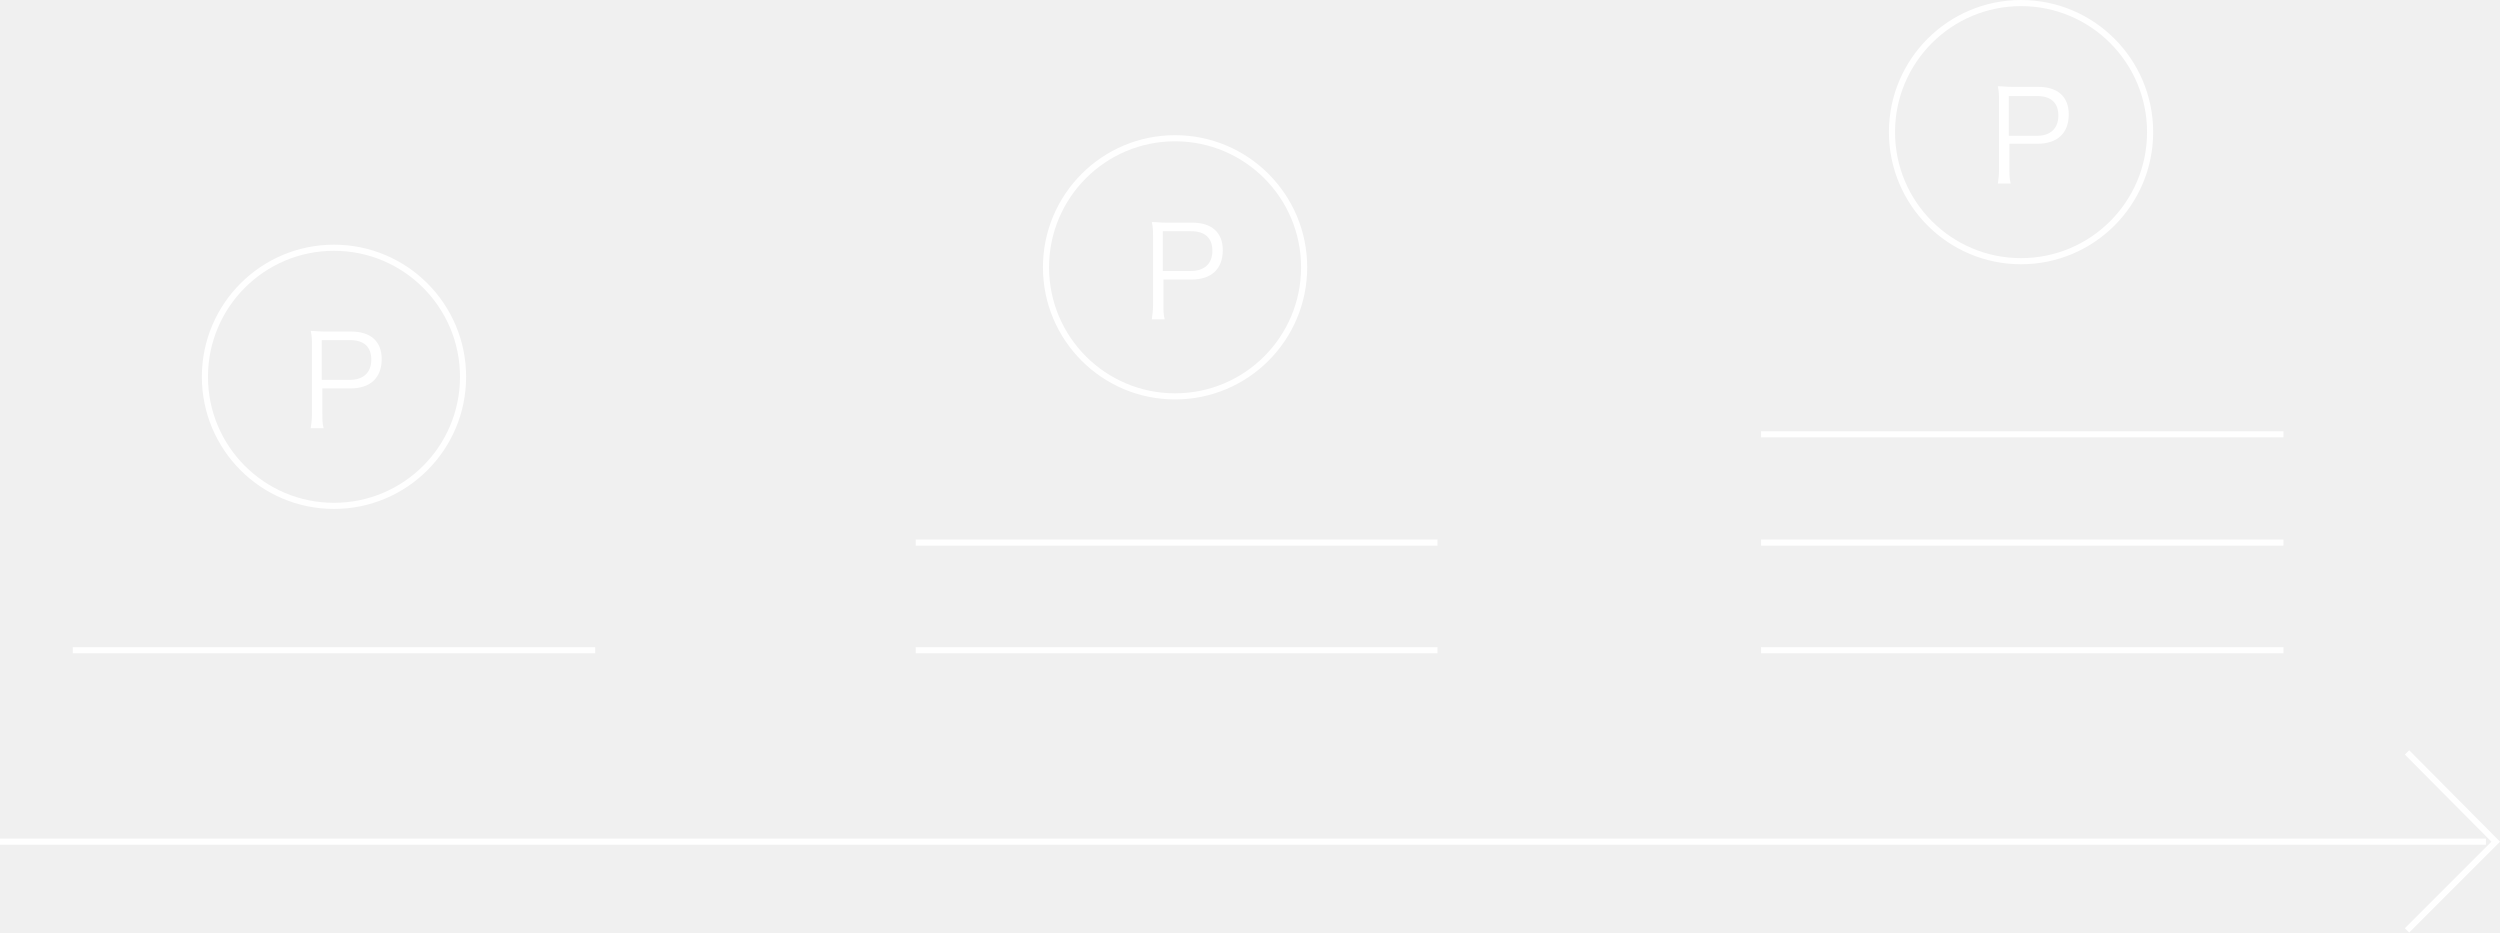
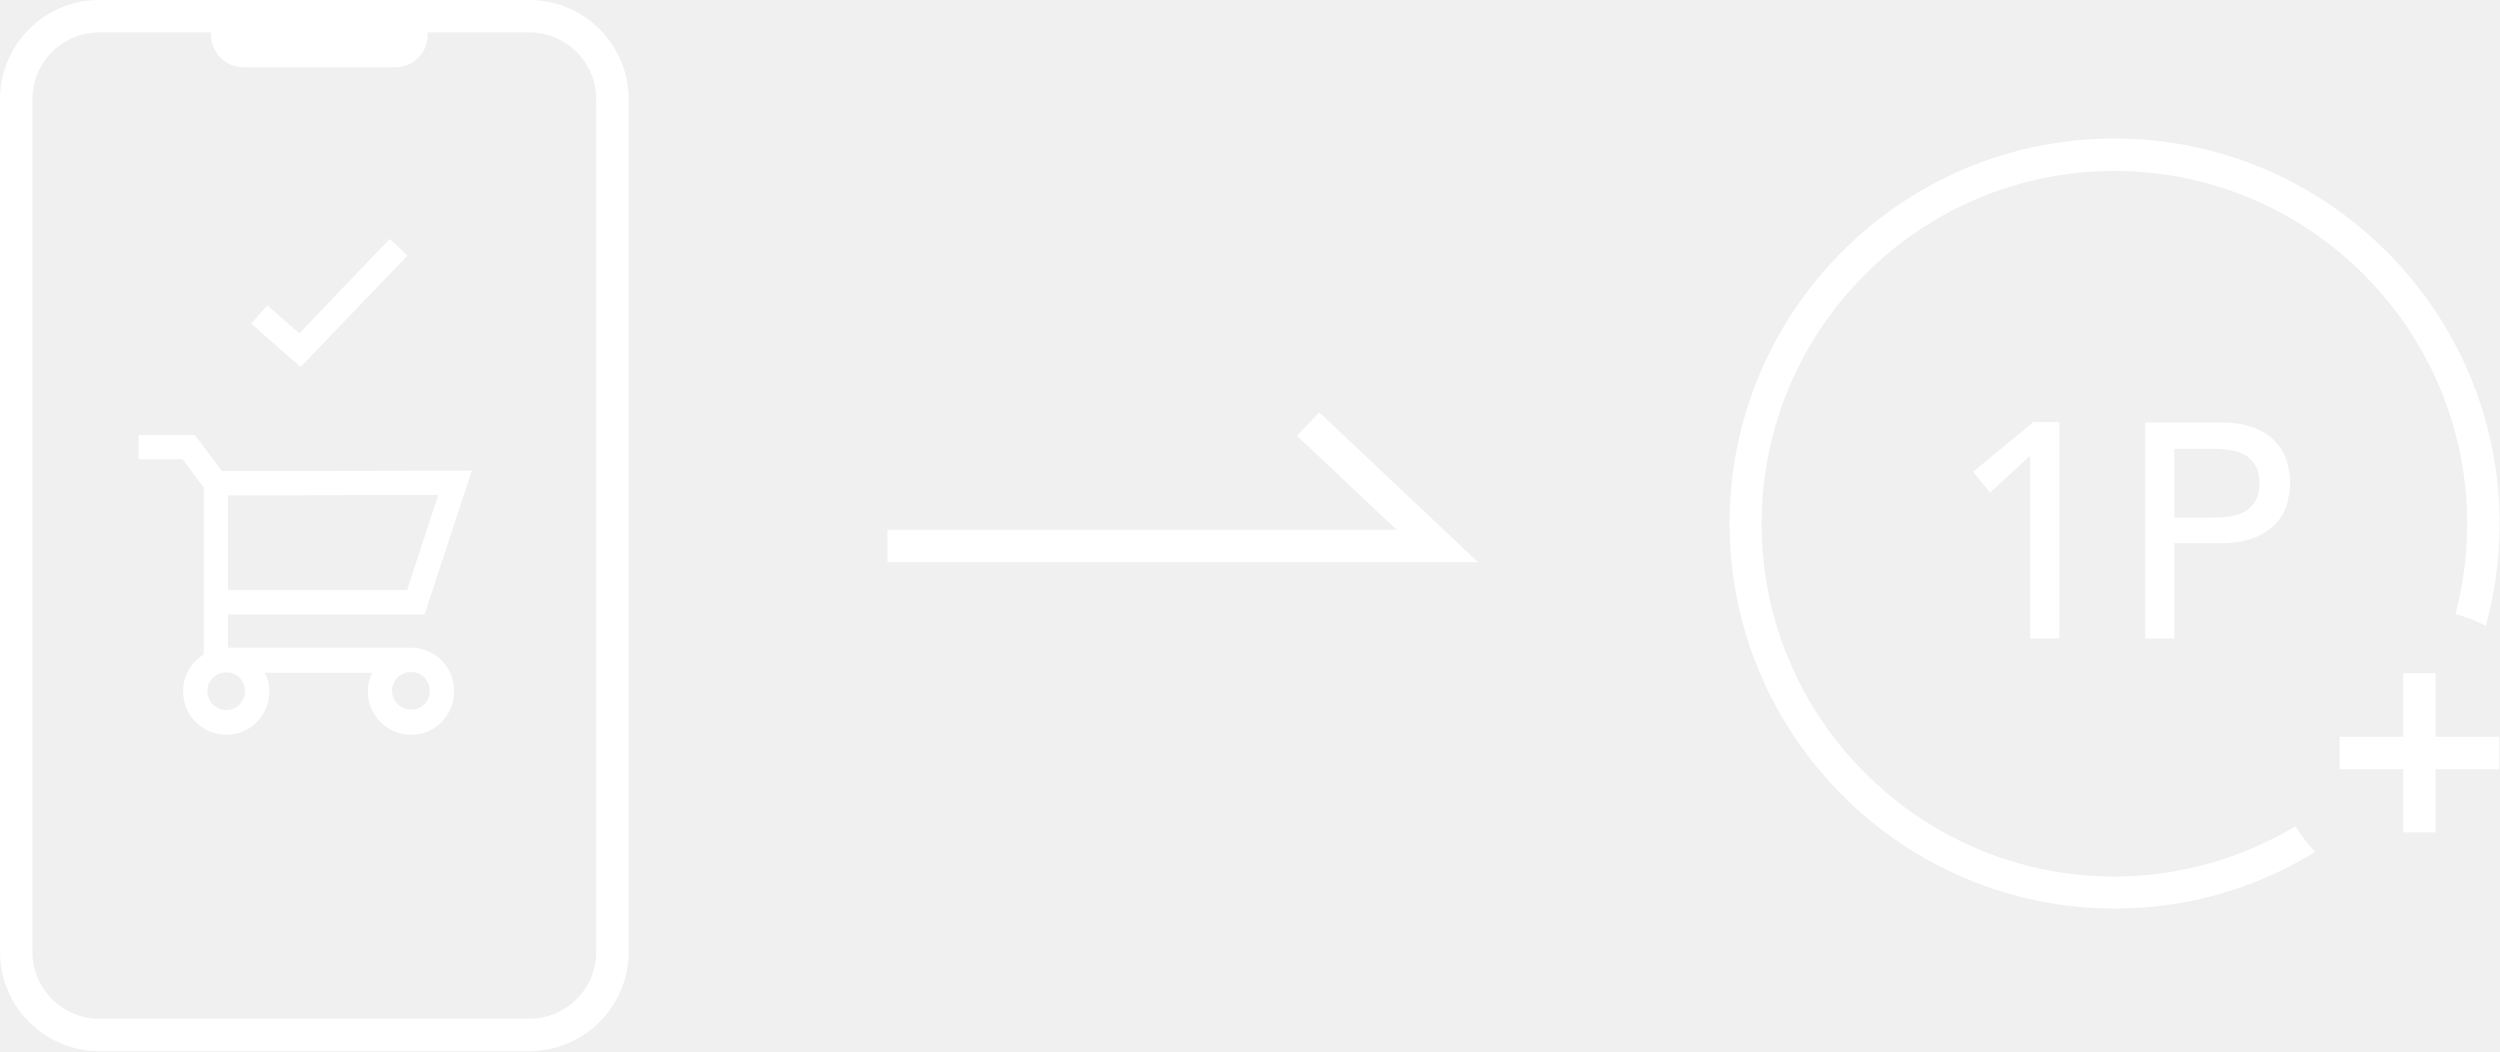
- <svg xmlns="http://www.w3.org/2000/svg" version="1.1" id="レイヤー_1" x="0px" y="0px" viewBox="0 0 408.7 152.5" style="enable-background:new 0 0 408.7 152.5;" xml:space="preserve">
+ <svg xmlns="http://www.w3.org/2000/svg" version="1.1" id="レイヤー_1" x="0px" y="0px" width="617.2px" height="259.5px" viewBox="0 0 617.2 259.5" style="enable-background:new 0 0 617.2 259.5;" xml:space="preserve">
  <style type="text/css">
- 	.st0{enable-background:new    ;}
- 	.st1{fill:#FFFFFF;}
- 	.st2{fill:none;stroke:#FFFFFF;stroke-miterlimit:10;}
+ 	.st0{fill:#FFFFFF;}
</style>
  <g id="app_x5F_tutorial">
</g>
-   <g class="st0">
-     <path class="st1" d="M50.8,70c0.1-0.8,0.2-1.4,0.2-2.3V56.5c0-0.9,0-1.5-0.2-2.4c0.8,0,1.3,0.1,2.3,0.1h4.3c3.2,0,5,1.6,5,4.5   c0,3.1-1.9,4.8-5.1,4.8h-4.6v4.1c0,1,0,1.6,0.2,2.4H50.8z M57.2,62.1c2.2,0,3.5-1.2,3.5-3.3c0-2.1-1.2-3.2-3.5-3.2h-4.6v6.5H57.2z" />
+   <g>
+     <g>
+       <path class="st0" d="M566.7,204c-13.1,7.8-28.4,12.4-44.7,12.4c-48,0-87.1-39.1-87.1-87.1c0-48,39.1-87.1,87.1-87.1    s87.1,39.1,87.1,87.1c0,7.7-1,15.1-2.9,22.3c2.6,0.7,5.1,1.7,7.5,2.9c2.2-8,3.4-16.5,3.4-25.2c0-52.4-42.7-95.1-95.1-95.1    S427,76.8,427,129.2c0,52.4,42.7,95.1,95.1,95.1c18.1,0,35.1-5.1,49.5-14C569.7,208.4,568.1,206.3,566.7,204z" />
+       <polygon class="st0" points="617,181.9 601.3,181.9 601.3,166.2 593.3,166.2 593.3,181.9 577.6,181.9 577.6,189.9 593.3,189.9     593.3,205.5 601.3,205.5 601.3,189.9 617,189.9   " />
+     </g>
+     <g>
+       <g>
+         <path class="st0" d="M501.1,112.6l-9.8,9l-4.2-5.1l14.9-12.3h6.4v53.4h-7.2V112.6z" />
+         <path class="st0" d="M529.5,104.3h18.8c3.4,0,6.2,0.5,8.4,1.4c2.2,0.9,4,2.1,5.2,3.5c1.3,1.4,2.2,3,2.7,4.8     c0.5,1.8,0.8,3.5,0.8,5.2c0,1.7-0.3,3.4-0.8,5.2c-0.5,1.8-1.4,3.4-2.7,4.8c-1.3,1.4-3,2.6-5.2,3.5c-2.2,0.9-5,1.4-8.4,1.4h-11.5     v23.5h-7.2V104.3z M536.8,127.8h9.5c1.4,0,2.8-0.1,4.2-0.3c1.4-0.2,2.6-0.6,3.7-1.2s1.9-1.5,2.6-2.6c0.7-1.1,1-2.6,1-4.4     c0-1.8-0.3-3.3-1-4.4c-0.7-1.1-1.5-2-2.6-2.6c-1.1-0.6-2.3-1-3.7-1.2c-1.4-0.2-2.8-0.3-4.2-0.3h-9.5V127.8z" />
+       </g>
+     </g>
+     <polygon class="st0" points="364.9,138.8 219.1,138.8 219.1,130.8 344.8,130.8 320.2,107.6 325.7,101.8  " />
+     <g>
+       <path class="st0" d="M130.7,0H24.5C11,0,0,11,0,24.5V235c0,13.5,11,24.5,24.5,24.5h106.2c13.5,0,24.5-11,24.5-24.5V24.5    C155.2,11,144.2,0,130.7,0z M147.2,235c0,9.1-7.4,16.5-16.5,16.5H24.5C15.4,251.5,8,244.1,8,235V24.5C8,15.4,15.4,8,24.5,8h27.6    v0.6c0,4.4,3.6,8,8,8h37.5c4.4,0,8-3.6,8-8V8h25.1c9.1,0,16.5,7.4,16.5,16.5V235z" />
+       <g>
+         <path class="st0" d="M101.8,159.9L101.8,159.9l-45.5,0v-8.2h48.5l11.7-35.5l-61.7,0.1l-6.7-8.9H34.2v6h10.9l5.2,7v28.4v3v9.8     c-3.1,1.9-5.1,5.2-5.1,9.1c0,5.9,4.8,10.7,10.7,10.7s10.6-4.8,10.6-10.7c0-1.7-0.4-3.2-1.1-4.6h26.5c-0.7,1.4-1.1,3-1.1,4.6     c0,5.9,4.8,10.7,10.7,10.7s10.6-4.8,10.6-10.7C112.2,164.8,107.5,160.1,101.8,159.9z M56.3,122.3l51.9-0.1l-7.7,23.5H56.3V122.3z      M60.5,170.6c0,2.6-2.1,4.7-4.6,4.7c-2.6,0-4.7-2.1-4.7-4.7c0-2.6,2.1-4.6,4.7-4.6C58.4,165.9,60.5,168,60.5,170.6z M101.5,175.2     c-2.6,0-4.7-2.1-4.7-4.7c0-2.6,2.1-4.6,4.7-4.6c2.6,0,4.6,2.1,4.6,4.6C106.2,173.1,104.1,175.2,101.5,175.2z" />
+         <polygon class="st0" points="74.2,90.6 62,79.9 66,75.4 73.9,82.3 96.2,59 100.6,63.1    " />
+       </g>
+     </g>
  </g>
-   <circle class="st2" cx="54.6" cy="61.6" r="21.1" />
-   <g class="st0">
-     <path class="st1" d="M188.3,52.2c0.1-0.8,0.2-1.4,0.2-2.3V38.7c0-0.9,0-1.5-0.2-2.4c0.8,0,1.3,0.1,2.3,0.1h4.3c3.2,0,5,1.6,5,4.5   c0,3.1-1.9,4.8-5.1,4.8h-4.6v4.1c0,1,0,1.6,0.2,2.4H188.3z M194.7,44.3c2.2,0,3.5-1.2,3.5-3.3c0-2.1-1.2-3.2-3.5-3.2h-4.6v6.5   H194.7z" />
-   </g>
-   <circle class="st2" cx="192.1" cy="43.7" r="21.1" />
-   <g class="st0">
-     <path class="st1" d="M326.6,30.1c0.1-0.8,0.2-1.4,0.2-2.3V16.5c0-0.9,0-1.5-0.2-2.4c0.8,0,1.3,0.1,2.3,0.1h4.3c3.2,0,5,1.6,5,4.5   c0,3.1-1.9,4.8-5.1,4.8h-4.6v4.1c0,1,0,1.6,0.2,2.4H326.6z M333,22.2c2.2,0,3.5-1.2,3.5-3.3c0-2.1-1.2-3.2-3.5-3.2h-4.6v6.5H333z" />
-   </g>
-   <circle class="st2" cx="330.4" cy="21.6" r="21.1" />
-   <g>
-     <line class="st2" x1="11.9" y1="106.3" x2="97.3" y2="106.3" />
-   </g>
-   <line class="st2" x1="149.7" y1="88.7" x2="235" y2="88.7" />
-   <line class="st2" x1="149.7" y1="106.3" x2="235" y2="106.3" />
-   <line class="st2" x1="287.9" y1="71" x2="373.3" y2="71" />
-   <line class="st2" x1="287.9" y1="88.7" x2="373.3" y2="88.7" />
-   <line class="st2" x1="287.9" y1="106.3" x2="373.3" y2="106.3" />
-   <g>
-     <line class="st2" x1="0" y1="137.6" x2="406.4" y2="137.6" />
-     <polyline class="st2" points="393.5,123 408,137.6 393.5,152.1  " />
-   </g>
-   <g id="イラスト">
- </g>
</svg>
